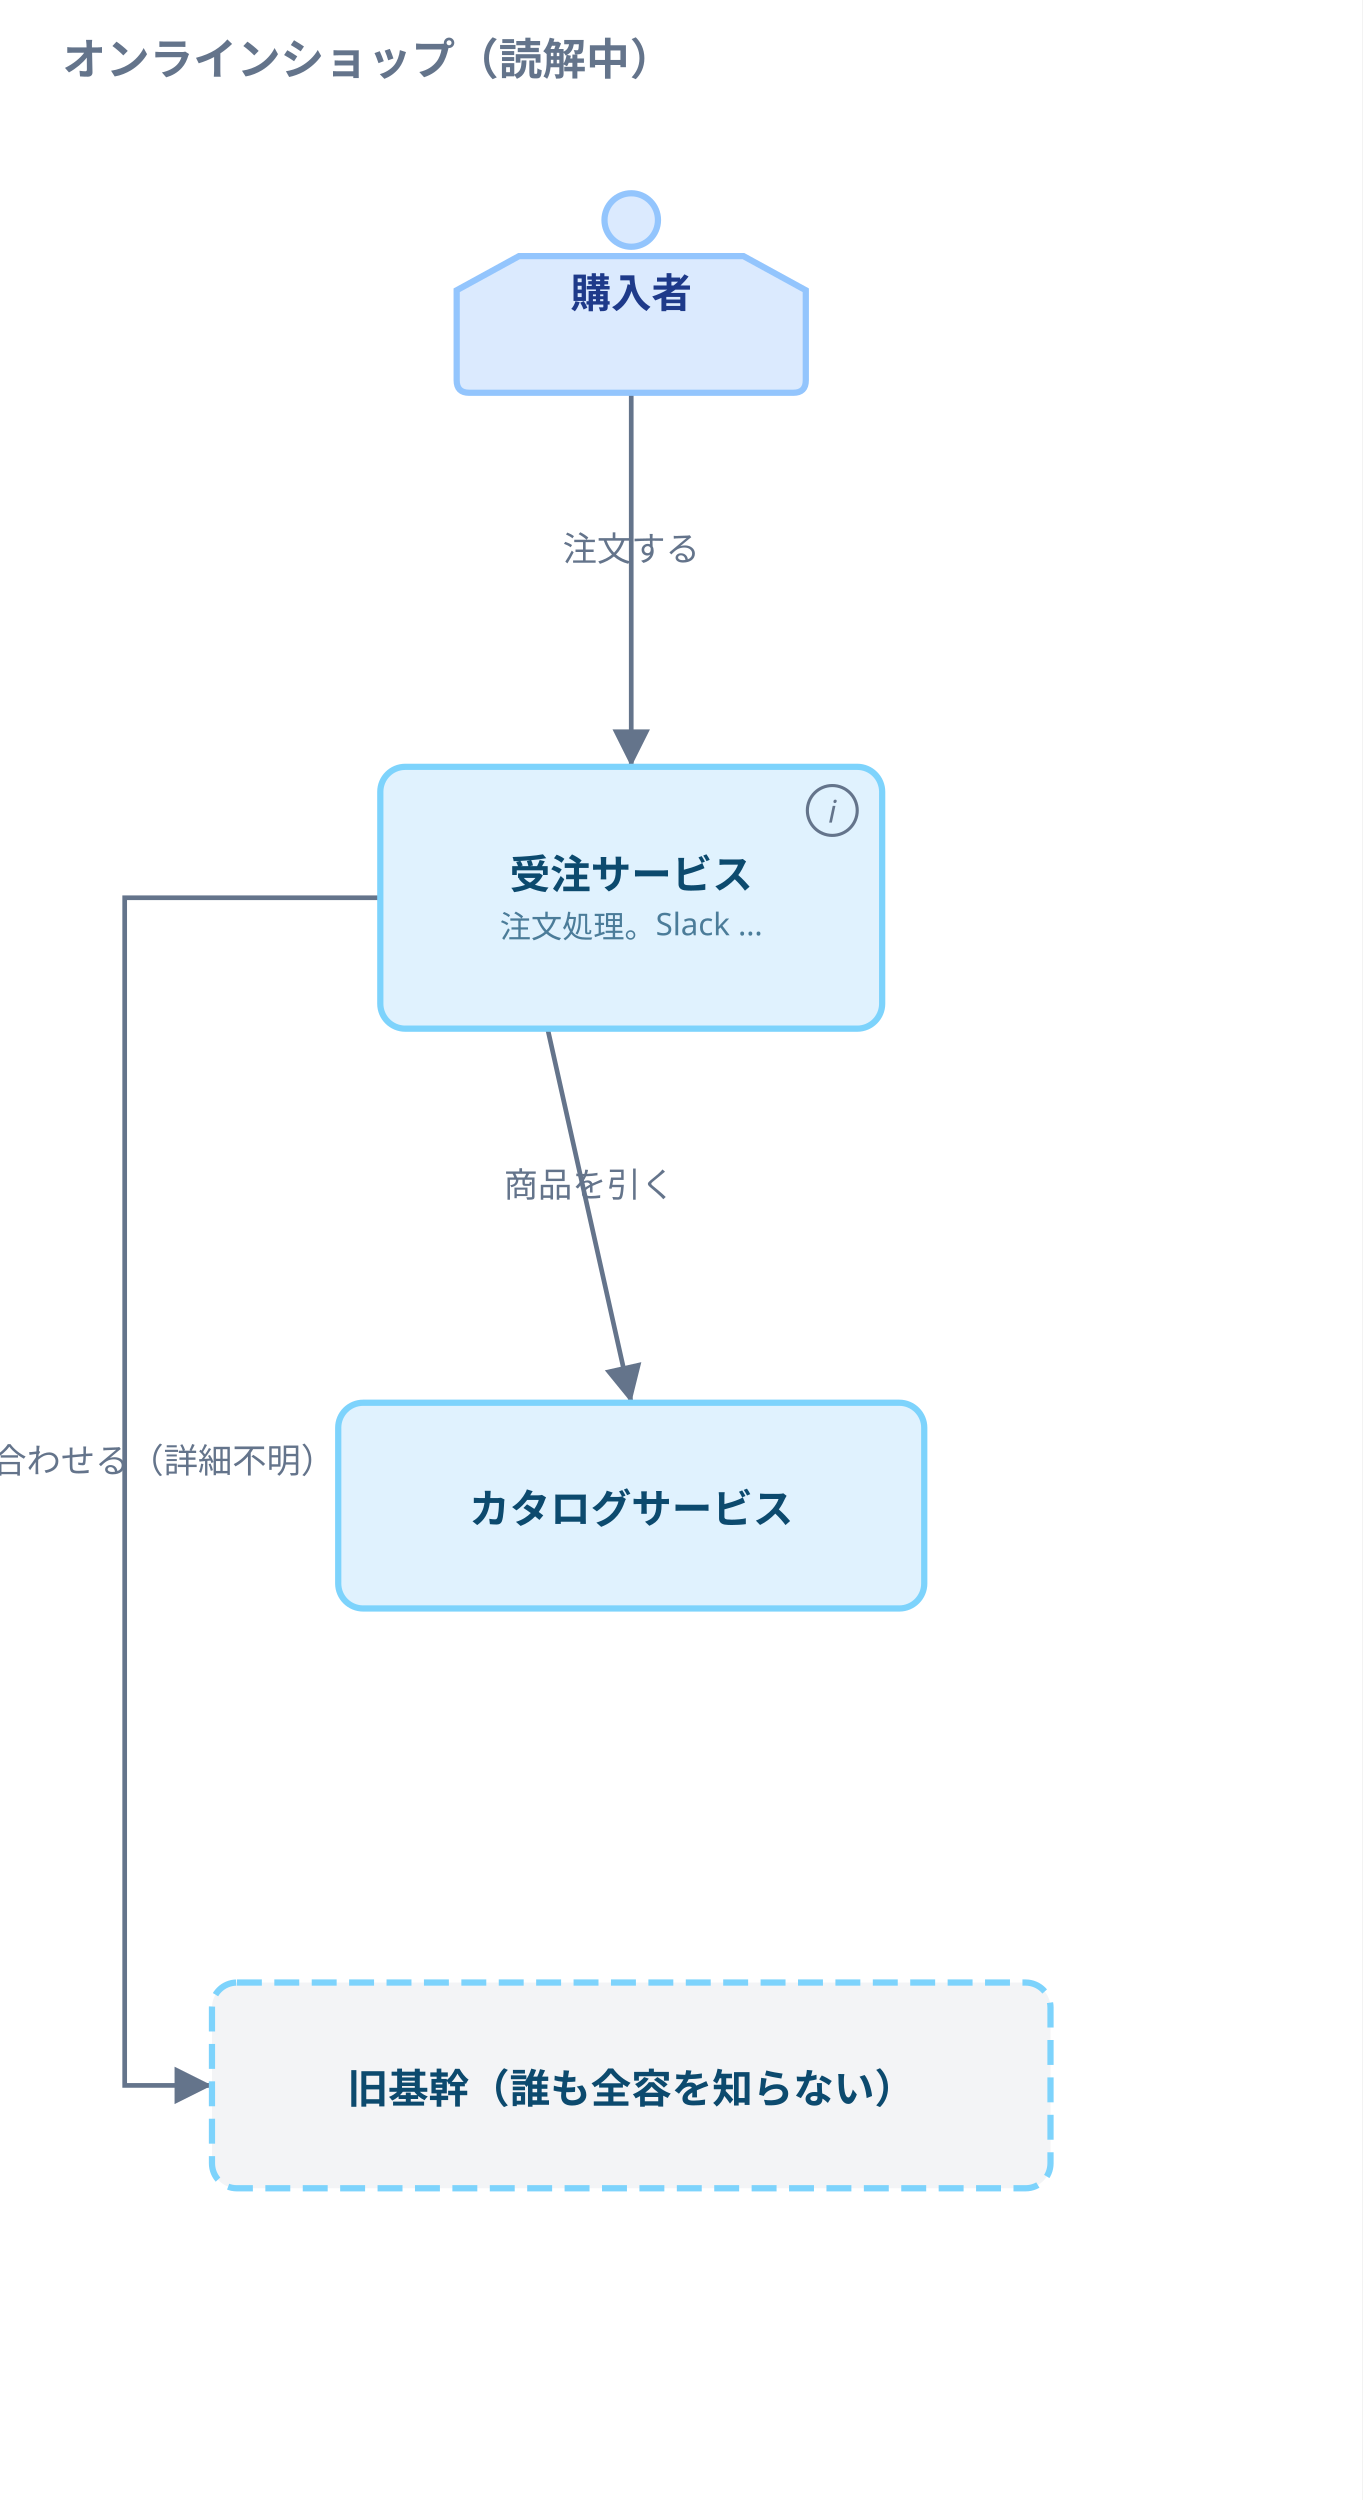
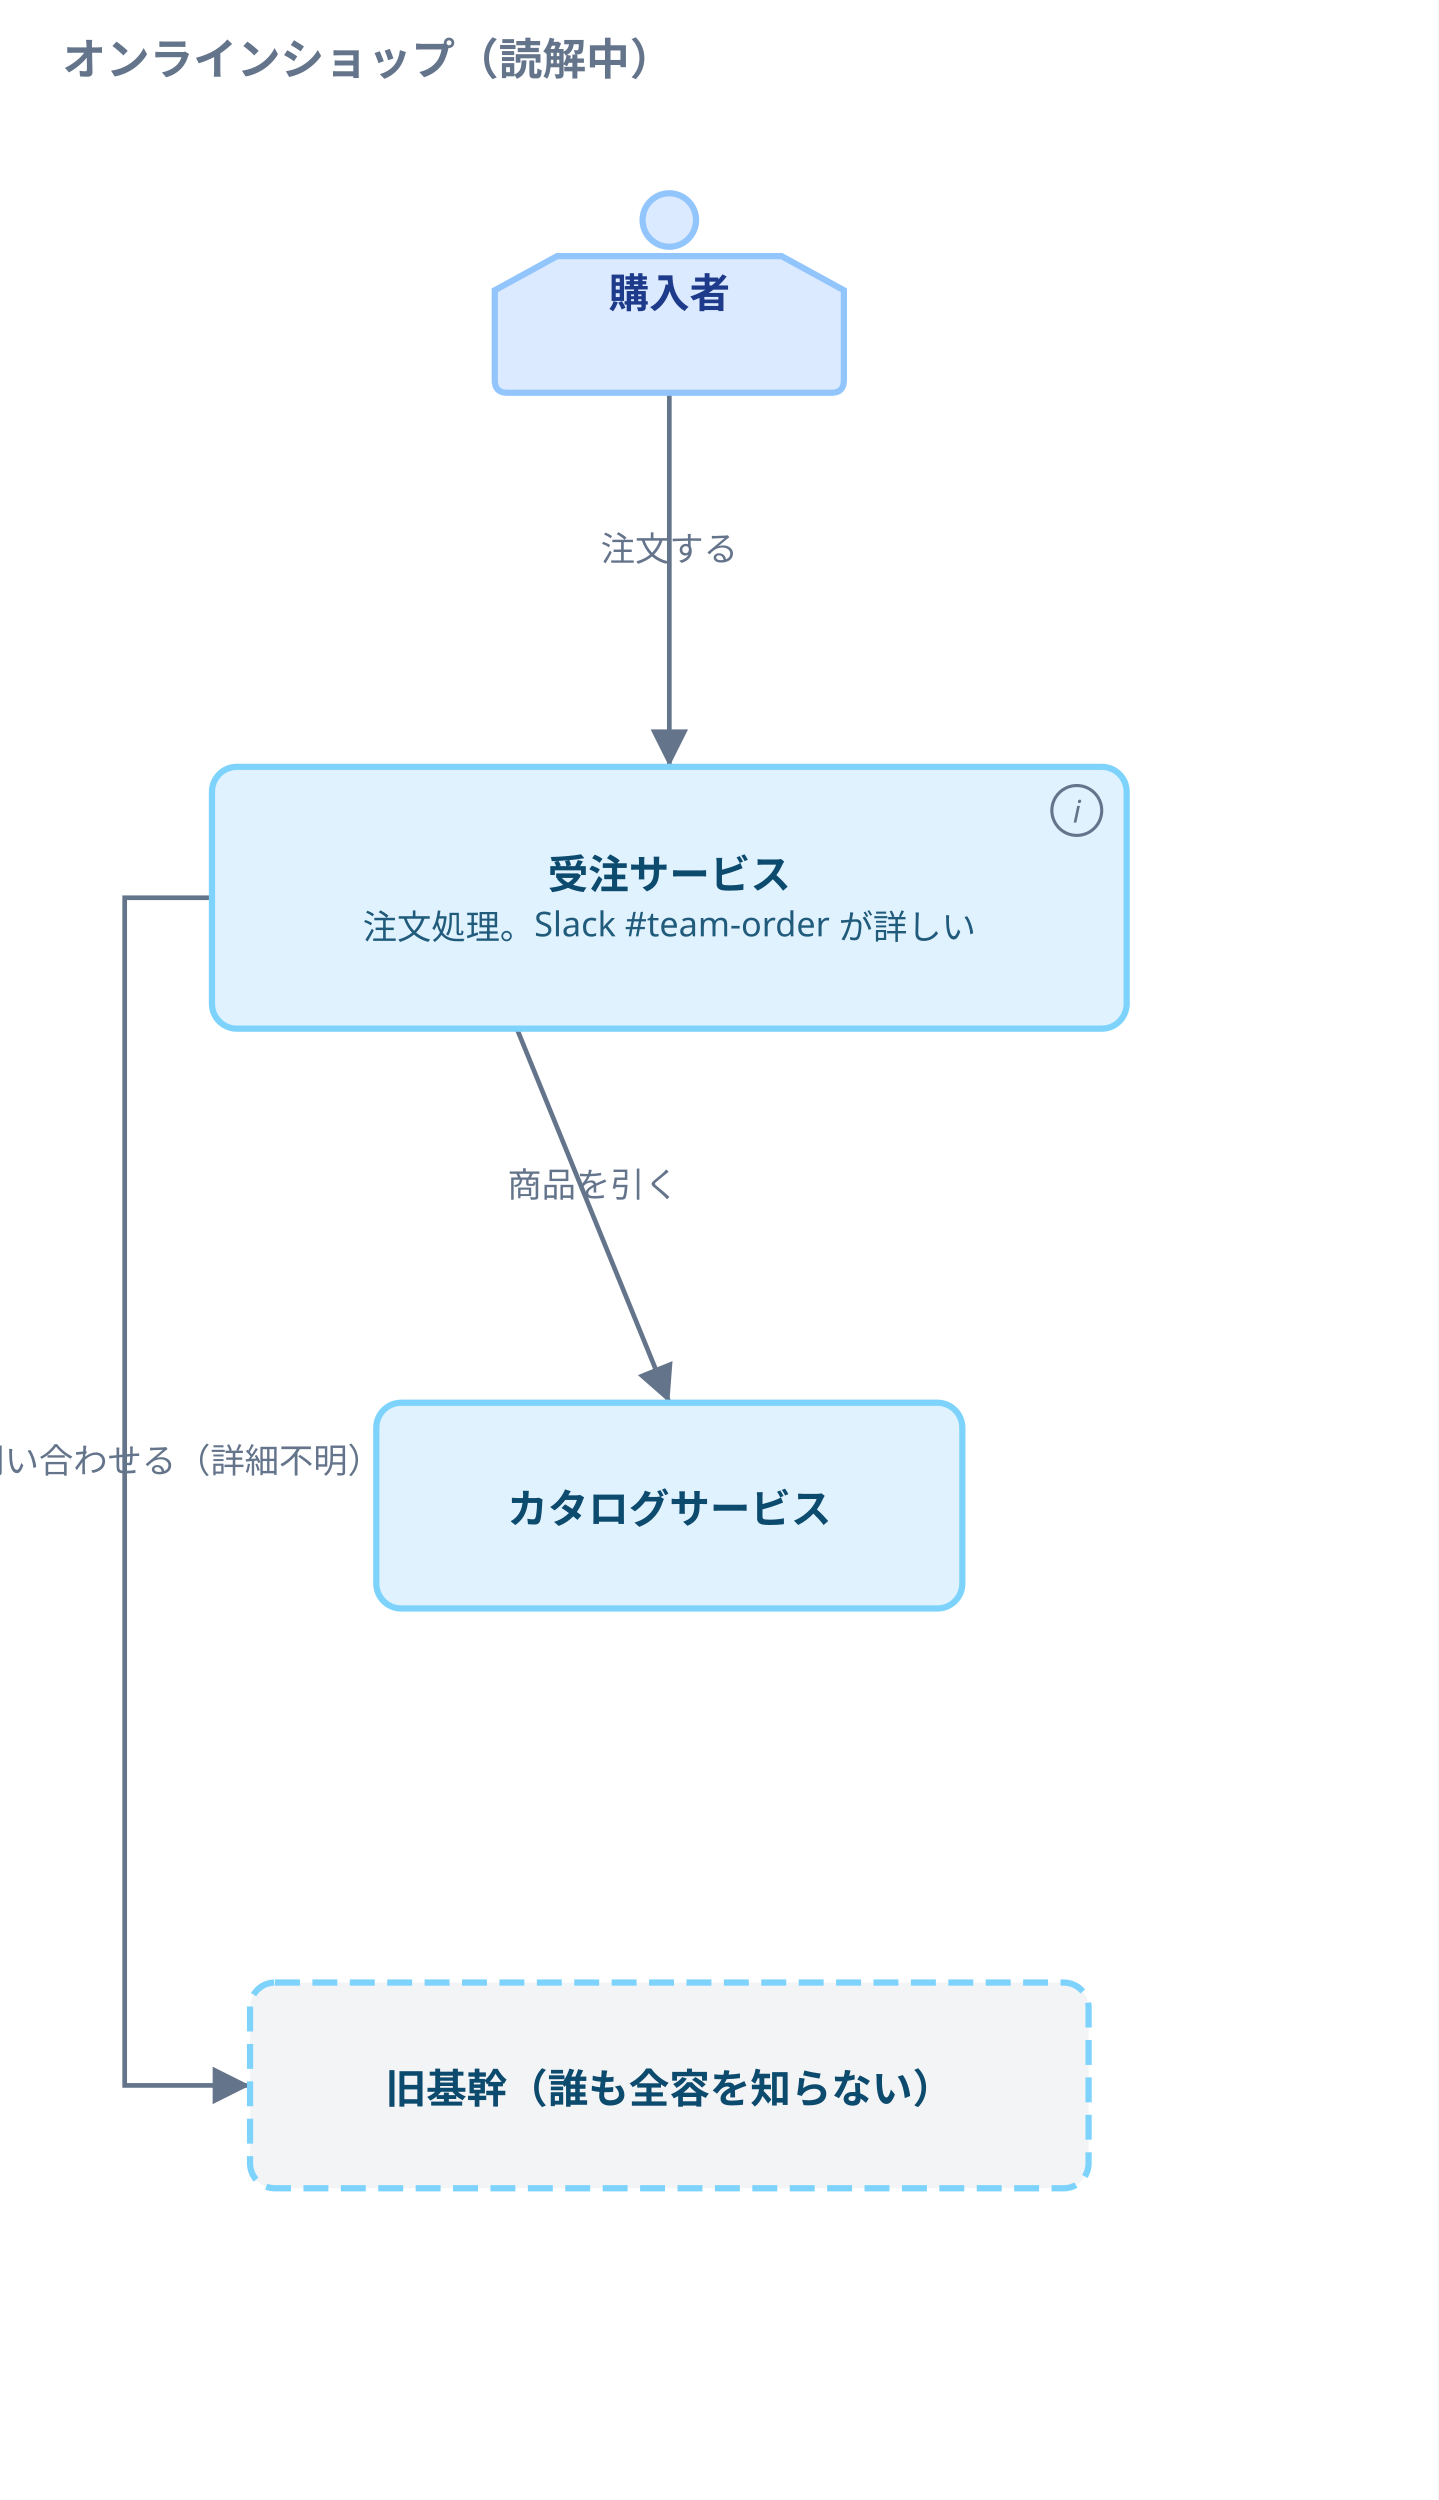
- <svg xmlns="http://www.w3.org/2000/svg" viewBox="0 0 437 802" width="437" height="802">
+ <svg xmlns="http://www.w3.org/2000/svg" viewBox="0 0 461.435 802" width="461.435" height="802">
  <defs>
    <marker id="arrow-default" viewBox="0 0 10 10" refX="10" refY="5" markerWidth="8" markerHeight="8" orient="auto-start-reverse">
      <path d="M 0 0 L 10 5 L 0 10 z" fill="#64748B" />
    </marker>
  </defs>
-   <rect width="437" height="802" fill="#FFFFFF" rx="0" />
+   <rect width="461.435" height="802" fill="#FFFFFF" rx="0" />
  <text x="20" y="24" fill="#64748B" font-size="14px" font-family="sans-serif" font-weight="bold">オンラインショップ（読解中）</text>
  <g class="edges">
    <g data-edge-from="Customer" data-edge-to="OrderService" data-edge-kind="sync" data-edge-canonical-id="Customer-&gt;OrderService" data-edge-label="注文する" class="krs-edge krs-edge--interactive">
-       <line x1="202.5" y1="126" x2="202.5" y2="246" stroke="transparent" stroke-width="14" stroke-linecap="butt" class="krs-edge__hitline" />
-       <line x1="202.5" y1="126" x2="202.5" y2="246" stroke="#64748B" stroke-width="1.5" marker-end="url(#arrow-default)" />
-       <text x="202.5" y="180" text-anchor="middle" fill="#64748B" font-size="11px" font-family="sans-serif">注文する</text>
+       <line x1="214.718" y1="126" x2="214.718" y2="246" stroke="transparent" stroke-width="14" stroke-linecap="butt" class="krs-edge__hitline" />
+       <line x1="214.718" y1="126" x2="214.718" y2="246" stroke="#64748B" stroke-width="1.5" marker-end="url(#arrow-default)" />
+       <text x="214.718" y="180" text-anchor="middle" fill="#64748B" font-size="11px" font-family="sans-serif">注文する</text>
    </g>
    <g data-edge-from="OrderService" data-edge-to="CatalogService" data-edge-kind="sync" data-edge-canonical-id="OrderService-&gt;CatalogService" data-edge-label="商品を引く" class="krs-edge krs-edge--interactive">
-       <line x1="175.667" y1="330" x2="202.5" y2="450" stroke="transparent" stroke-width="14" stroke-linecap="butt" class="krs-edge__hitline" />
-       <line x1="175.667" y1="330" x2="202.5" y2="450" stroke="#64748B" stroke-width="1.5" marker-end="url(#arrow-default)" />
-       <text x="189.083" y="384" text-anchor="middle" fill="#64748B" font-size="11px" font-family="sans-serif">商品を引く</text>
+       <line x1="165.812" y1="330" x2="214.718" y2="450" stroke="transparent" stroke-width="14" stroke-linecap="butt" class="krs-edge__hitline" />
+       <line x1="165.812" y1="330" x2="214.718" y2="450" stroke="#64748B" stroke-width="1.5" marker-end="url(#arrow-default)" />
+       <text x="190.265" y="384" text-anchor="middle" fill="#64748B" font-size="11px" font-family="sans-serif">商品を引く</text>
    </g>
    <g data-edge-from="OrderService" data-edge-to="Legacy" data-edge-kind="sync" data-edge-canonical-id="OrderService-&gt;Legacy" data-edge-label="在庫を問い合わせる（詳細不明）" class="krs-edge krs-edge--interactive">
-       <polyline points="122,288 40,288 40,669 68,669" fill="none" stroke="transparent" stroke-width="14" stroke-linecap="butt" class="krs-edge__hitline" />
-       <polyline points="122,288 40,288 40,669 68,669" fill="none" stroke="#64748B" stroke-width="1.5" marker-end="url(#arrow-default)" />
-       <text x="25" y="472.5" text-anchor="middle" fill="#64748B" font-size="11px" font-family="sans-serif">在庫を問い合わせる（詳細不明）</text>
+       <polyline points="68,288 40,288 40,669 80.218,669" fill="none" stroke="transparent" stroke-width="14" stroke-linecap="butt" class="krs-edge__hitline" />
+       <polyline points="68,288 40,288 40,669 80.218,669" fill="none" stroke="#64748B" stroke-width="1.5" marker-end="url(#arrow-default)" />
+       <text x="40" y="472.5" text-anchor="middle" fill="#64748B" font-size="11px" font-family="sans-serif">在庫を問い合わせる（詳細不明）</text>
    </g>
  </g>
  <g class="nodes">
    <g data-node-id="Customer" data-node-kind="user" data-has-children="false" data-has-description="false">
-       <circle cx="202.5" cy="70.58" r="8.58" fill="#DBEAFE" stroke="#93C5FD" stroke-width="2" />
-       <path d="M166.5 82.16 L238.5 82.16 L258.5 93.12 L258.5 122 Q258.5 126 254.5 126 L150.5 126 Q146.5 126 146.5 122 L146.5 93.12 Z" fill="#DBEAFE" stroke="#93C5FD" stroke-width="2" />
-       <text x="202.5" y="93" text-anchor="middle" dominant-baseline="central" fill="#1E3A8A" font-size="13px" font-weight="bold" font-family="sans-serif">購入者</text>
+       <circle cx="214.718" cy="70.58" r="8.58" fill="#DBEAFE" stroke="#93C5FD" stroke-width="2" />
+       <path d="M178.718 82.16 L250.718 82.16 L270.718 93.12 L270.718 122 Q270.718 126 266.718 126 L162.718 126 Q158.718 126 158.718 122 L158.718 93.12 Z" fill="#DBEAFE" stroke="#93C5FD" stroke-width="2" />
+       <text x="214.718" y="93" text-anchor="middle" dominant-baseline="central" fill="#1E3A8A" font-size="13px" font-weight="bold" font-family="sans-serif">購入者</text>
    </g>
    <g data-node-id="OrderService" data-node-kind="service" data-has-children="false" data-has-description="true">
-       <rect x="122" y="246" width="161" height="84" rx="8" ry="8" fill="#E0F2FE" stroke="#7DD3FC" stroke-width="2" />
-       <text x="202.5" y="279.5" text-anchor="middle" dominant-baseline="central" fill="#0C4A6E" font-size="13px" font-weight="bold" font-family="sans-serif">受注サービス</text>
-       <text x="202.5" y="296.5" text-anchor="middle" dominant-baseline="central" fill="#0C4A6E" font-size="10px" font-family="sans-serif" opacity="0.7">注文処理。Slack …</text>
+       <rect x="68" y="246" width="293.435" height="84" rx="8" ry="8" fill="#E0F2FE" stroke="#7DD3FC" stroke-width="2" />
+       <text x="214.718" y="279.5" text-anchor="middle" dominant-baseline="central" fill="#0C4A6E" font-size="13px" font-weight="bold" font-family="sans-serif">受注サービス</text>
+       <text x="214.718" y="296.5" text-anchor="middle" dominant-baseline="central" fill="#0C4A6E" font-size="11px" font-family="sans-serif" opacity="0.9">注文処理。Slack #team-order が詳しい</text>
      <g data-info-button="OrderService" style="cursor: pointer" pointer-events="all">
-         <circle cx="267" cy="260" r="8" fill="transparent" stroke="#64748B" stroke-width="1" />
-         <text x="267" y="260" text-anchor="middle" dominant-baseline="central" fill="#64748B" font-size="10px" font-family="sans-serif" font-style="italic">i</text>
+         <circle cx="345.435" cy="260" r="8" fill="transparent" stroke="#64748B" stroke-width="1" />
+         <text x="345.435" y="260" text-anchor="middle" dominant-baseline="central" fill="#64748B" font-size="10px" font-family="sans-serif" font-style="italic">i</text>
      </g>
    </g>
    <g data-node-id="CatalogService" data-node-kind="service" data-has-children="false" data-has-description="false">
-       <rect x="108.5" y="450" width="188" height="66" rx="8" ry="8" fill="#E0F2FE" stroke="#7DD3FC" stroke-width="2" />
-       <text x="202.5" y="483" text-anchor="middle" dominant-baseline="central" fill="#0C4A6E" font-size="13px" font-weight="bold" font-family="sans-serif">カタログサービス</text>
+       <rect x="120.718" y="450" width="188" height="66" rx="8" ry="8" fill="#E0F2FE" stroke="#7DD3FC" stroke-width="2" />
+       <text x="214.718" y="483" text-anchor="middle" dominant-baseline="central" fill="#0C4A6E" font-size="13px" font-weight="bold" font-family="sans-serif">カタログサービス</text>
    </g>
    <g data-node-id="Legacy" data-node-kind="service" data-has-children="false" data-has-description="false">
-       <rect x="68" y="636" width="269" height="66" rx="8" ry="8" fill="#F3F4F6" stroke="#7DD3FC" stroke-width="2" stroke-dasharray="8 4" />
-       <text x="202.5" y="669" text-anchor="middle" dominant-baseline="central" fill="#0C4A6E" font-size="13px" font-weight="bold" font-family="sans-serif">旧基幹（誰も全容を知らない）</text>
+       <rect x="80.218" y="636" width="269" height="66" rx="8" ry="8" fill="#F3F4F6" stroke="#7DD3FC" stroke-width="2" stroke-dasharray="8 4" />
+       <text x="214.718" y="669" text-anchor="middle" dominant-baseline="central" fill="#0C4A6E" font-size="13px" font-weight="bold" font-family="sans-serif">旧基幹（誰も全容を知らない）</text>
    </g>
  </g>
</svg>
